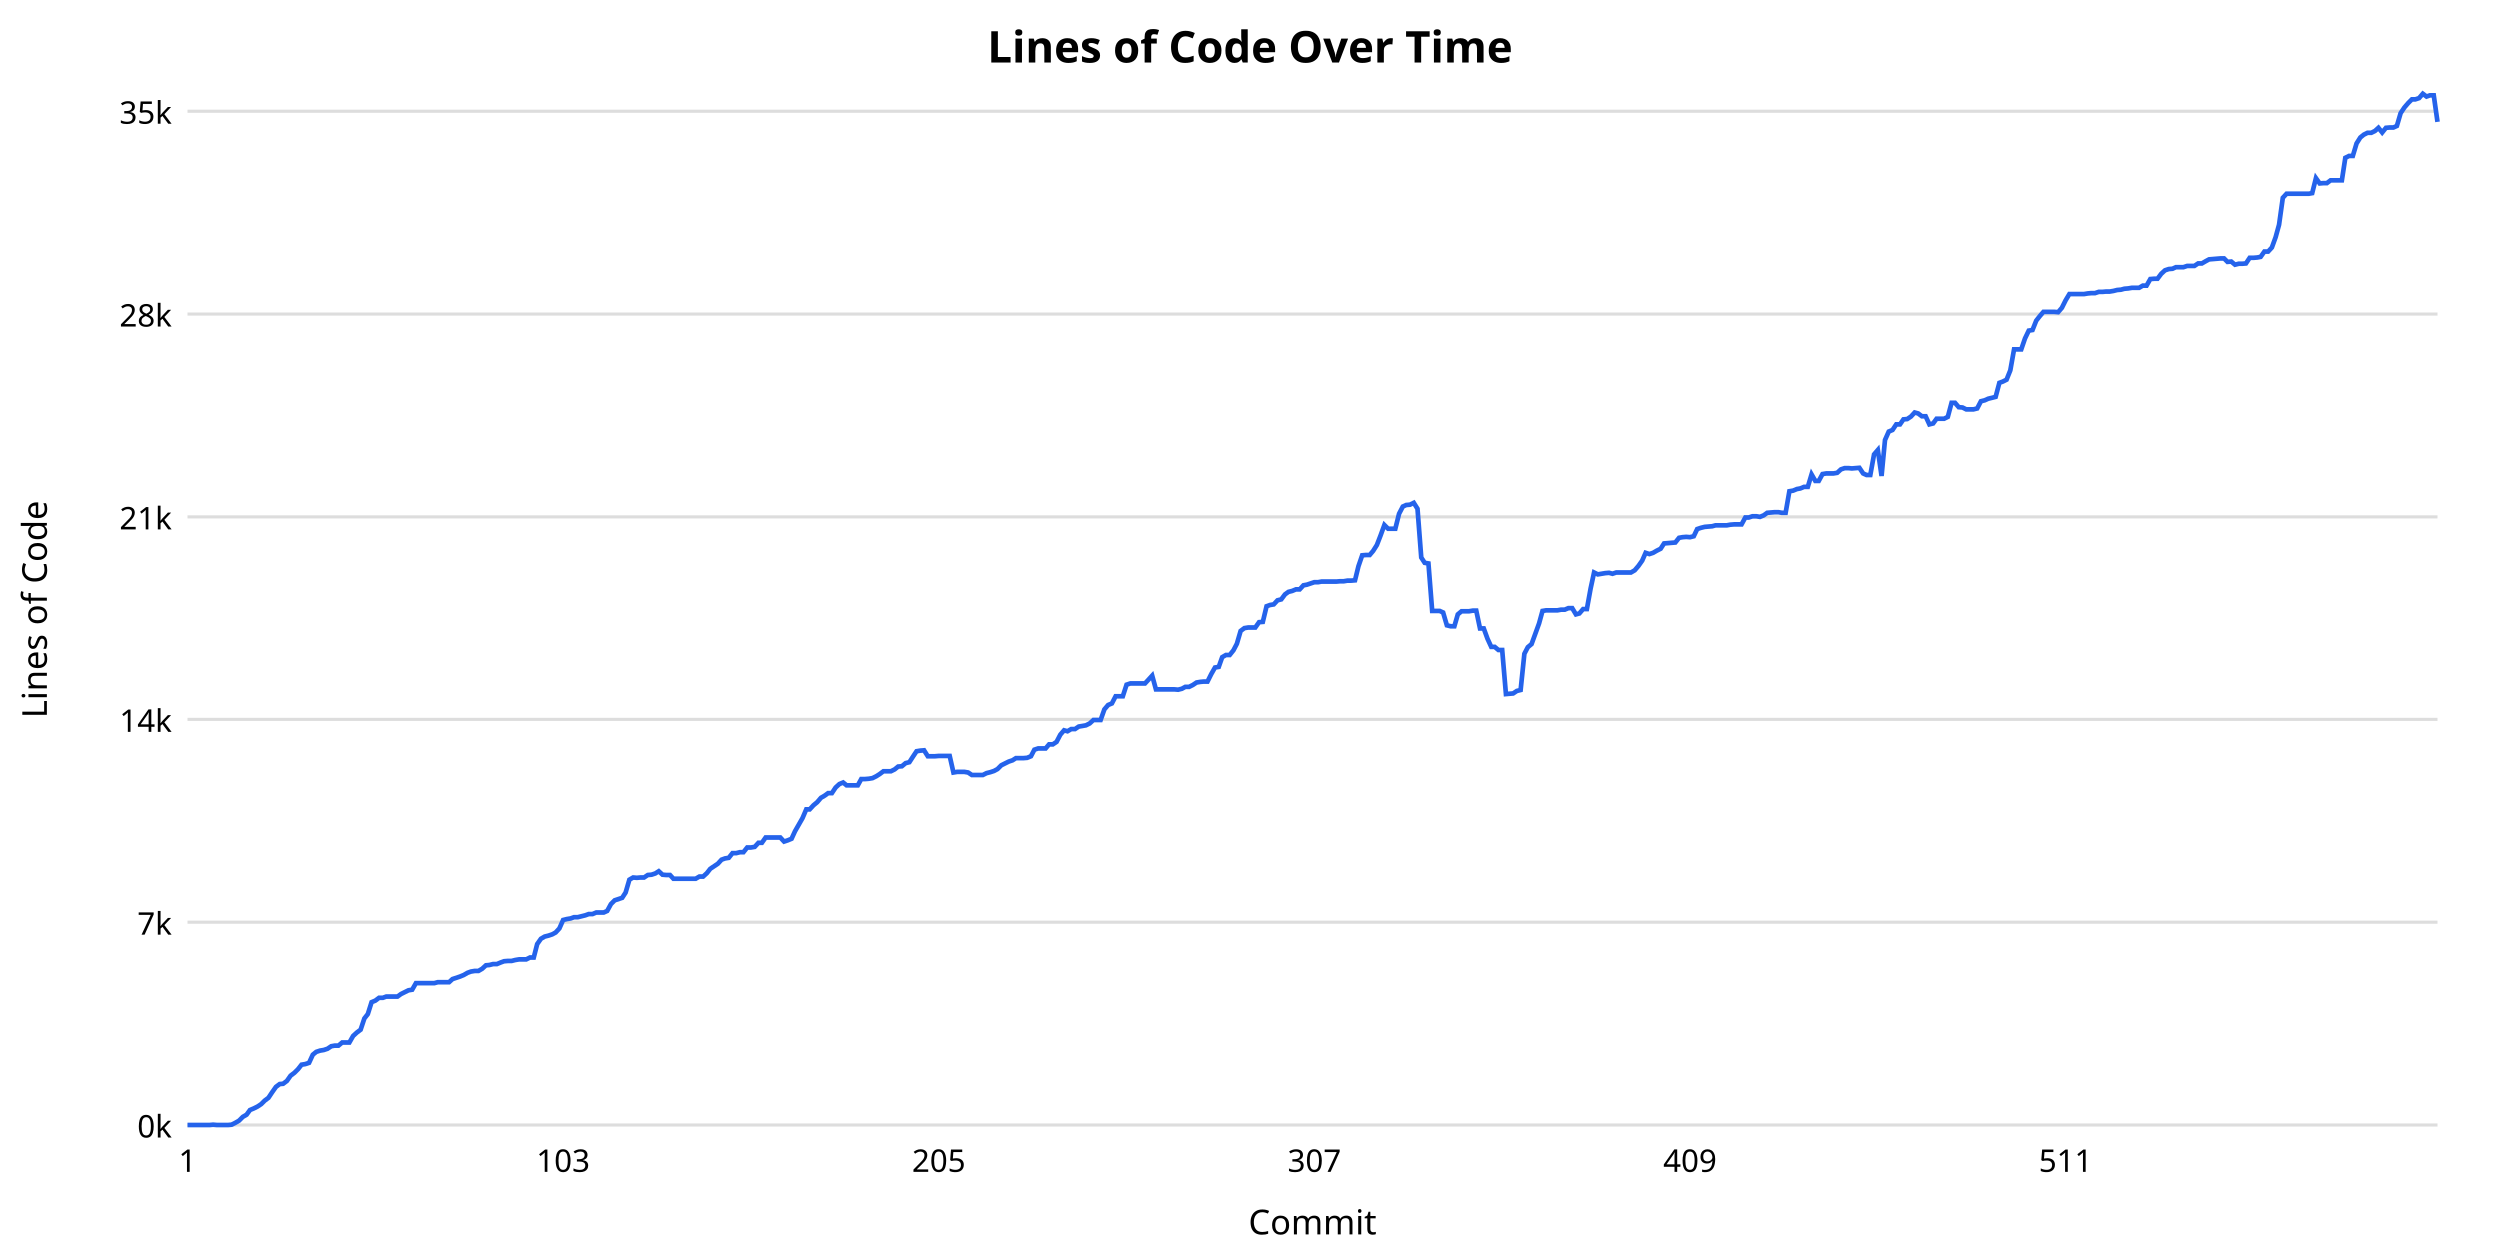
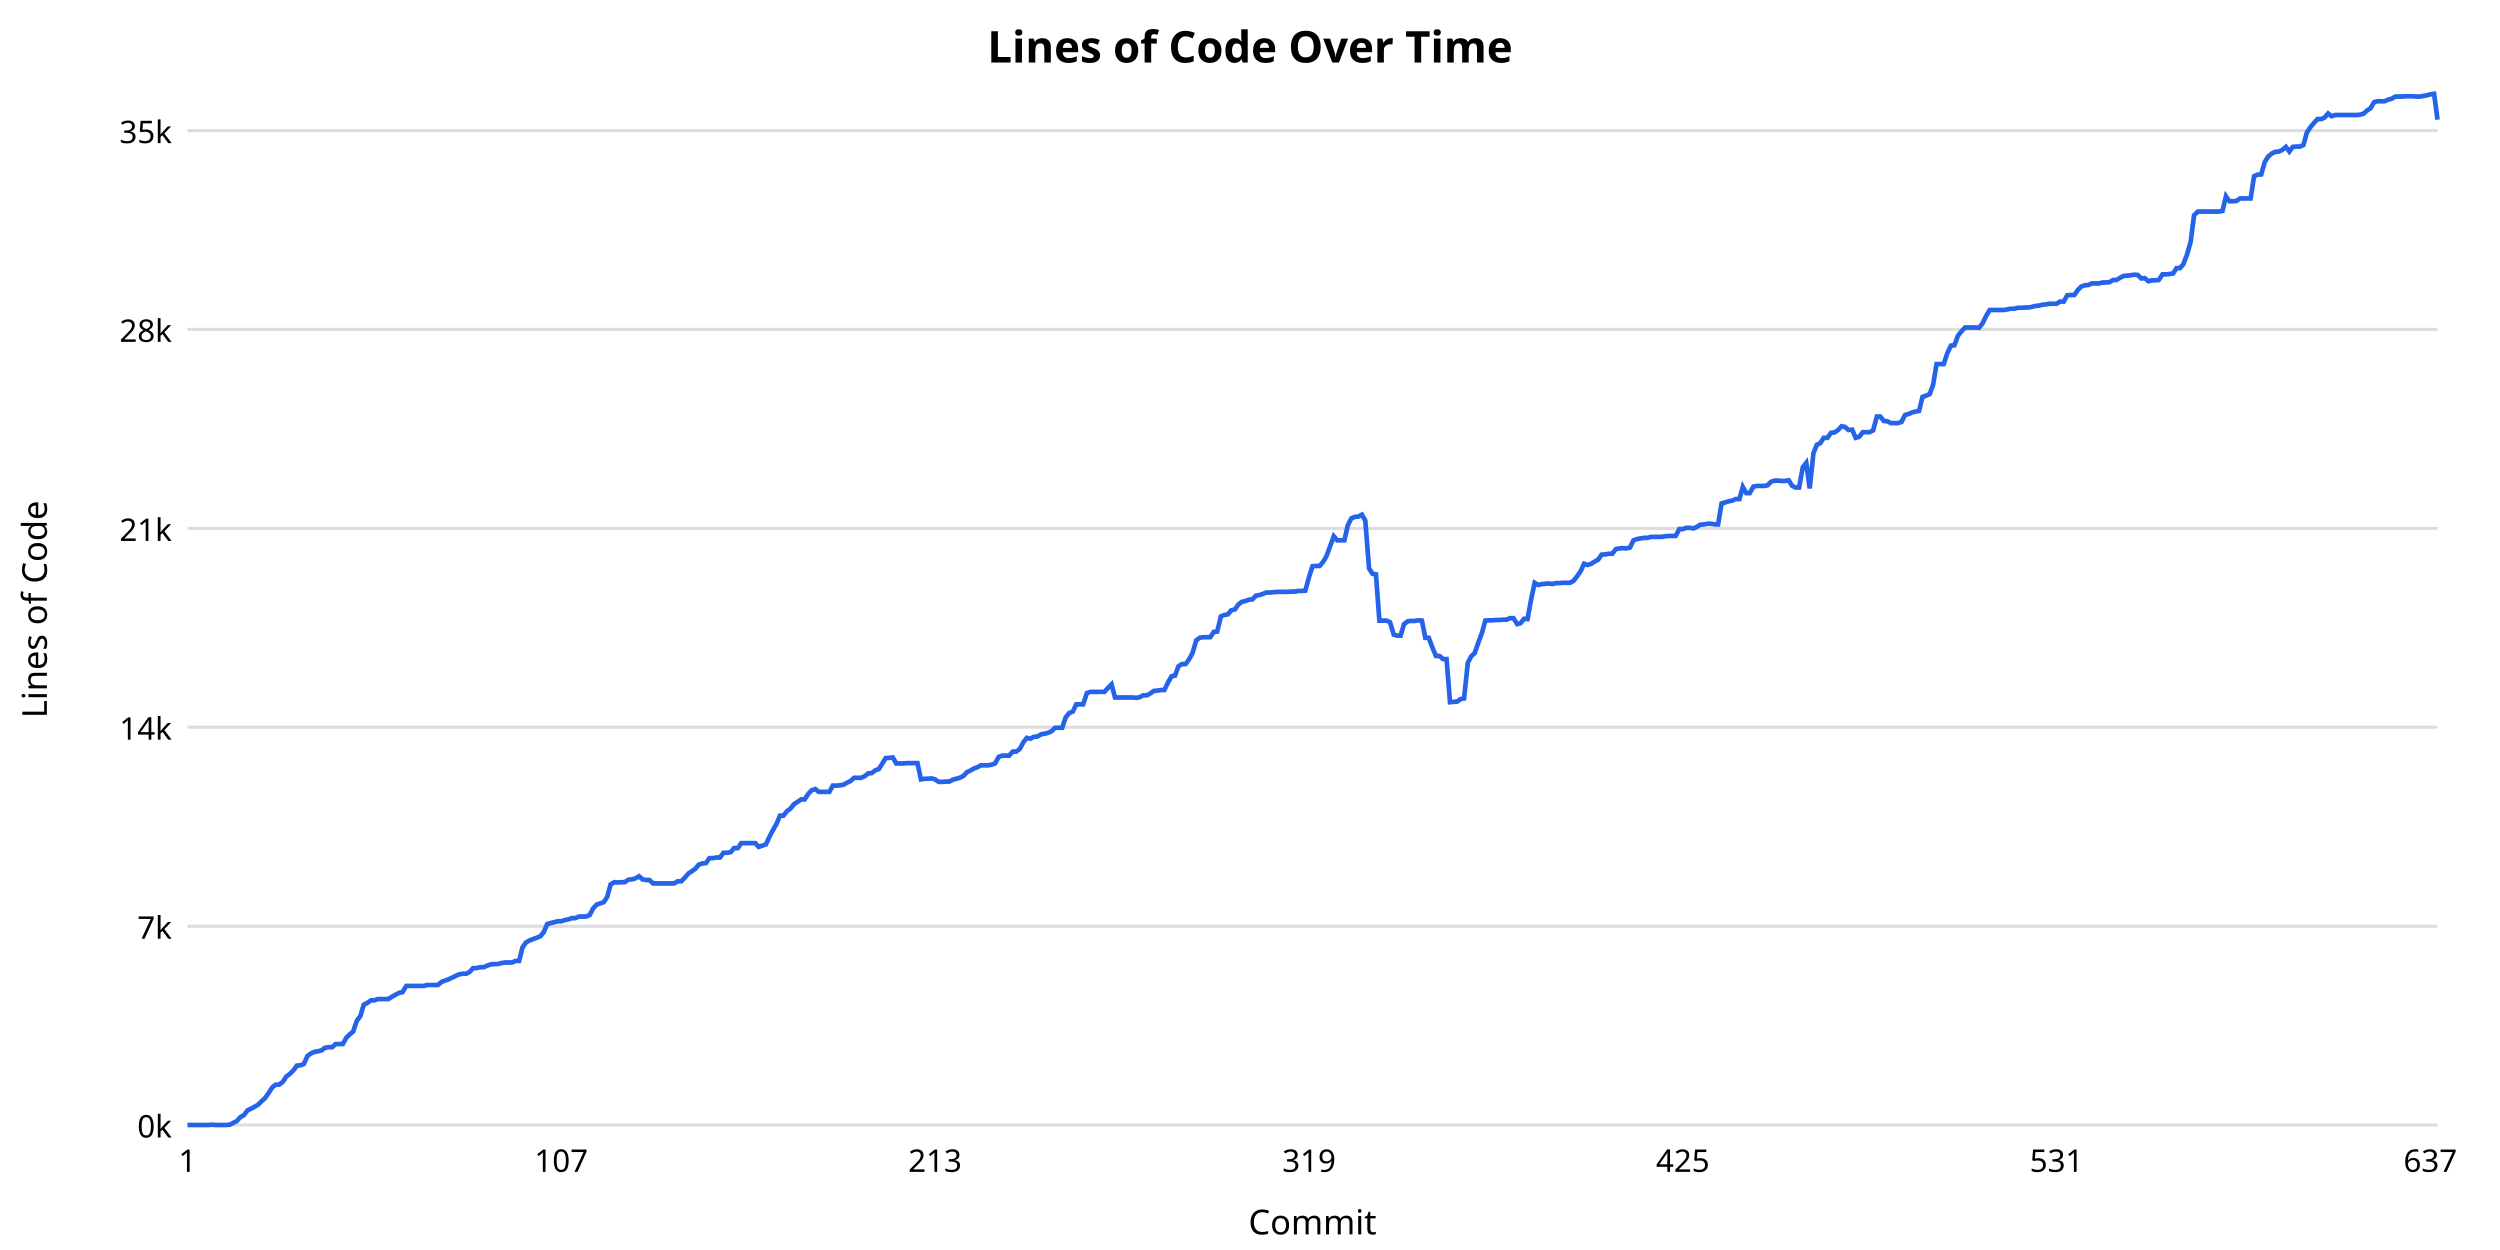
<svg xmlns="http://www.w3.org/2000/svg" width="800" height="400" style="background:#fff">
  <text x="400" y="20" font-family="sans-serif" font-size="14" text-anchor="middle" font-weight="bold">Lines of Code Over Time</text>
  <text x="420" y="395" font-family="sans-serif" font-size="11" text-anchor="middle">Commit</text>
  <text x="15" y="195" font-family="sans-serif" font-size="11" text-anchor="middle" transform="rotate(-90,15,195)">Lines of Code</text>
  <line x1="60" y1="360.0" x2="780" y2="360.0" stroke="#ddd" />
  <text x="55" y="364.0" font-family="sans-serif" font-size="10" text-anchor="end">0k</text>
-   <line x1="60" y1="295.1" x2="780" y2="295.1" stroke="#ddd" />
-   <text x="55" y="299.1" font-family="sans-serif" font-size="10" text-anchor="end">7k</text>
-   <line x1="60" y1="230.2" x2="780" y2="230.2" stroke="#ddd" />
-   <text x="55" y="234.2" font-family="sans-serif" font-size="10" text-anchor="end">14k</text>
-   <line x1="60" y1="165.4" x2="780" y2="165.4" stroke="#ddd" />
-   <text x="55" y="169.4" font-family="sans-serif" font-size="10" text-anchor="end">21k</text>
-   <line x1="60" y1="100.5" x2="780" y2="100.5" stroke="#ddd" />
-   <text x="55" y="104.5" font-family="sans-serif" font-size="10" text-anchor="end">28k</text>
-   <line x1="60" y1="35.6" x2="780" y2="35.6" stroke="#ddd" />
-   <text x="55" y="39.6" font-family="sans-serif" font-size="10" text-anchor="end">35k</text>
+   <line x1="60" y1="296.4" x2="780" y2="296.4" stroke="#ddd" />
+   <text x="55" y="300.4" font-family="sans-serif" font-size="10" text-anchor="end">7k</text>
+   <line x1="60" y1="232.7" x2="780" y2="232.7" stroke="#ddd" />
+   <text x="55" y="236.7" font-family="sans-serif" font-size="10" text-anchor="end">14k</text>
+   <line x1="60" y1="169.1" x2="780" y2="169.1" stroke="#ddd" />
+   <text x="55" y="173.1" font-family="sans-serif" font-size="10" text-anchor="end">21k</text>
+   <line x1="60" y1="105.4" x2="780" y2="105.4" stroke="#ddd" />
+   <text x="55" y="109.4" font-family="sans-serif" font-size="10" text-anchor="end">28k</text>
+   <line x1="60" y1="41.8" x2="780" y2="41.8" stroke="#ddd" />
+   <text x="55" y="45.8" font-family="sans-serif" font-size="10" text-anchor="end">35k</text>
  <text x="60.0" y="375" font-family="sans-serif" font-size="10" text-anchor="middle">1</text>
-   <text x="180.2" y="375" font-family="sans-serif" font-size="10" text-anchor="middle">103</text>
-   <text x="300.4" y="375" font-family="sans-serif" font-size="10" text-anchor="middle">205</text>
-   <text x="420.6" y="375" font-family="sans-serif" font-size="10" text-anchor="middle">307</text>
-   <text x="540.8" y="375" font-family="sans-serif" font-size="10" text-anchor="middle">409</text>
-   <text x="661.0" y="375" font-family="sans-serif" font-size="10" text-anchor="middle">511</text>
-   <polyline fill="none" stroke="#2563eb" stroke-width="1.5" points="60.0,360.0 61.2,360.0 62.4,360.0 63.5,360.0 64.7,360.0 65.9,360.0 67.1,360.0 68.2,359.9 69.4,360.0 70.6,360.0 71.8,360.0 73.0,360.0 74.1,359.9 75.3,359.3 76.5,358.6 77.7,357.4 78.9,356.7 80.0,355.2 81.2,354.7 82.4,354.1 83.6,353.3 84.7,352.2 85.9,351.3 87.1,349.5 88.3,347.8 89.5,346.9 90.6,346.8 91.8,345.9 93.0,344.2 94.2,343.3 95.4,342.1 96.5,340.7 97.7,340.5 98.9,340.1 100.1,337.5 101.2,336.6 102.4,336.2 103.6,336.0 104.8,335.6 106.0,334.8 107.1,334.6 108.3,334.6 109.5,333.6 110.7,333.6 111.8,333.6 113.0,331.5 114.2,330.4 115.4,329.5 116.6,325.9 117.7,324.5 118.9,320.7 120.1,320.2 121.3,319.3 122.5,319.3 123.6,318.9 124.8,318.9 126.0,318.9 127.2,318.9 128.3,318.1 129.5,317.5 130.7,316.9 131.9,316.7 133.1,314.6 134.2,314.6 135.4,314.6 136.6,314.6 137.8,314.6 139.0,314.6 140.1,314.3 141.3,314.3 142.5,314.3 143.7,314.3 144.8,313.3 146.0,312.9 147.2,312.5 148.4,312.0 149.6,311.3 150.7,310.9 151.9,310.7 153.1,310.7 154.3,310.0 155.5,308.9 156.6,308.8 157.8,308.5 159.0,308.5 160.2,308.0 161.3,307.6 162.5,307.5 163.7,307.5 164.9,307.2 166.1,307.0 167.2,307.0 168.4,307.0 169.6,306.4 170.8,306.4 171.9,302.1 173.1,300.4 174.3,299.7 175.5,299.4 176.7,299.0 177.8,298.4 179.0,297.1 180.2,294.4 181.4,294.1 182.6,293.9 183.7,293.5 184.9,293.5 186.1,293.2 187.3,292.9 188.4,292.5 189.6,292.5 190.8,292.0 192.0,292.0 193.2,292.0 194.3,291.5 195.5,289.3 196.7,288.1 197.9,287.7 199.1,287.3 200.2,285.6 201.4,281.5 202.6,280.8 203.8,280.9 204.9,280.8 206.1,280.8 207.3,280.0 208.5,279.9 209.7,279.5 210.8,278.8 212.0,279.9 213.2,280.0 214.4,280.0 215.5,281.2 216.7,281.2 217.9,281.2 219.1,281.2 220.3,281.2 221.4,281.2 222.6,281.2 223.8,280.5 225.0,280.5 226.2,279.4 227.3,278.0 228.5,277.2 229.7,276.4 230.9,275.1 232.0,274.7 233.2,274.5 234.4,273.0 235.6,273.0 236.8,272.7 237.9,272.7 239.1,271.2 240.3,271.2 241.5,271.0 242.7,269.7 243.8,269.7 245.0,268.0 246.2,268.0 247.4,268.0 248.5,268.0 249.7,268.0 250.9,269.3 252.1,268.9 253.3,268.4 254.4,266.0 255.6,263.9 256.8,261.8 258.0,259.0 259.1,259.0 260.3,257.7 261.5,256.7 262.7,255.3 263.9,254.6 265.0,253.8 266.2,253.8 267.4,252.0 268.6,250.9 269.8,250.4 270.9,251.3 272.1,251.3 273.3,251.3 274.5,251.3 275.6,249.3 276.8,249.3 278.0,249.2 279.2,249.0 280.4,248.4 281.5,247.7 282.7,246.8 283.9,246.8 285.1,246.8 286.3,246.2 287.4,245.3 288.6,245.2 289.8,244.2 291.0,243.9 292.1,242.2 293.3,240.4 294.5,240.2 295.7,240.1 296.9,242.0 298.0,242.0 299.2,242.0 300.4,241.9 301.6,241.9 302.7,241.9 303.9,241.9 305.1,247.2 306.3,247.0 307.5,247.0 308.6,247.0 309.8,247.2 311.0,248.0 312.2,248.0 313.4,248.0 314.5,248.0 315.7,247.4 316.9,247.1 318.1,246.7 319.2,246.1 320.4,244.9 321.6,244.3 322.8,243.7 324.0,243.3 325.1,242.6 326.3,242.6 327.5,242.6 328.7,242.5 329.9,242.0 331.0,239.9 332.2,239.5 333.4,239.5 334.6,239.5 335.7,238.2 336.9,238.2 338.1,237.4 339.3,235.1 340.5,233.7 341.6,234.0 342.8,233.3 344.0,233.3 345.2,232.5 346.4,232.3 347.5,232.1 348.7,231.5 349.9,230.4 351.1,230.4 352.2,230.4 353.4,227.0 354.6,225.6 355.8,225.1 357.0,222.8 358.1,222.8 359.3,222.8 360.5,219.1 361.7,218.7 362.8,218.7 364.0,218.7 365.2,218.7 366.4,218.7 367.6,217.4 368.7,216.2 369.9,220.6 371.1,220.6 372.3,220.6 373.5,220.6 374.6,220.6 375.8,220.6 377.0,220.7 378.2,220.4 379.3,219.8 380.5,219.8 381.7,219.2 382.9,218.4 384.1,218.2 385.2,218.1 386.4,218.1 387.6,215.7 388.8,213.6 390.0,213.4 391.1,210.3 392.3,209.6 393.5,209.6 394.7,208.1 395.8,206.0 397.0,201.9 398.2,201.0 399.4,200.8 400.6,200.8 401.7,200.8 402.9,199.1 404.1,199.0 405.3,194.0 406.4,193.6 407.6,193.4 408.8,192.1 410.0,191.8 411.2,190.2 412.3,189.4 413.5,189.1 414.7,188.6 415.9,188.6 417.1,187.3 418.2,187.1 419.4,186.7 420.6,186.3 421.8,186.3 422.9,186.1 424.1,186.1 425.3,186.1 426.5,186.1 427.7,186.1 428.8,186.0 430.0,186.0 431.2,185.8 432.4,185.8 433.6,185.7 434.7,181.2 435.9,177.7 437.1,177.6 438.3,177.6 439.4,176.3 440.6,174.4 441.8,171.3 443.0,168.0 444.2,169.2 445.3,169.2 446.5,169.2 447.7,164.4 448.9,162.1 450.0,161.6 451.2,161.5 452.4,160.9 453.6,162.8 454.8,178.4 455.9,180.1 457.1,180.3 458.3,195.5 459.5,195.5 460.7,195.5 461.8,196.0 463.0,200.1 464.2,200.4 465.4,200.4 466.5,196.6 467.7,195.6 468.9,195.6 470.1,195.6 471.3,195.4 472.4,195.4 473.6,201.1 474.8,201.1 476.0,204.4 477.2,207.0 478.3,207.0 479.5,208.0 480.7,208.0 481.9,222.1 483.0,222.0 484.2,221.9 485.4,221.1 486.6,220.8 487.8,209.2 488.9,207.1 490.1,206.1 491.3,202.8 492.5,199.5 493.6,195.5 494.8,195.3 496.0,195.3 497.2,195.3 498.4,195.3 499.5,195.1 500.7,195.1 501.9,194.6 503.1,194.6 504.3,196.6 505.4,196.3 506.6,194.9 507.8,194.9 509.0,188.3 510.1,183.2 511.3,183.8 512.5,183.6 513.7,183.4 514.9,183.3 516.0,183.6 517.2,183.2 518.4,183.2 519.6,183.2 520.8,183.2 521.9,183.2 523.1,182.5 524.3,181.1 525.5,179.4 526.6,176.9 527.8,177.3 529.0,176.9 530.2,176.2 531.4,175.6 532.5,173.9 533.7,173.8 534.9,173.7 536.1,173.6 537.3,172.1 538.4,171.9 539.6,171.8 540.8,171.9 542.0,171.6 543.1,169.3 544.3,168.9 545.5,168.6 546.7,168.5 547.9,168.4 549.0,168.1 550.2,168.1 551.4,168.1 552.6,168.1 553.7,167.9 554.9,167.8 556.1,167.8 557.3,167.8 558.5,165.6 559.6,165.6 560.8,165.2 562.0,165.2 563.2,165.4 564.4,164.9 565.5,164.1 566.7,164.0 567.9,163.9 569.1,163.9 570.2,164.1 571.4,164.1 572.6,157.2 573.8,157.0 575.0,156.5 576.1,156.3 577.3,155.8 578.5,155.8 579.7,151.8 580.9,153.9 582.0,153.9 583.2,151.7 584.4,151.5 585.6,151.5 586.7,151.5 587.9,151.3 589.1,150.2 590.3,149.8 591.5,149.8 592.6,149.9 593.8,149.8 595.0,149.7 596.2,151.5 597.3,152.0 598.5,152.0 599.7,145.4 600.9,144.0 602.1,152.3 603.2,140.8 604.4,138.1 605.6,137.6 606.8,135.8 608.0,135.8 609.1,134.2 610.3,134.1 611.5,133.3 612.7,132.0 613.8,132.3 615.0,133.2 616.2,133.2 617.4,135.8 618.6,135.5 619.7,134.0 620.9,134.0 622.1,134.0 623.3,133.4 624.5,128.9 625.6,128.9 626.8,130.3 628.0,130.4 629.2,131.0 630.3,131.0 631.5,131.0 632.7,130.7 633.9,128.4 635.1,128.1 636.2,127.6 637.4,127.3 638.6,127.0 639.8,122.5 640.9,122.1 642.1,121.5 643.3,118.5 644.5,111.8 645.7,111.8 646.8,111.8 648.0,108.3 649.2,105.8 650.4,105.6 651.6,102.6 652.7,101.2 653.9,99.8 655.1,99.8 656.3,99.8 657.4,99.8 658.6,99.9 659.8,98.5 661.0,96.1 662.2,94.1 663.3,94.1 664.5,94.1 665.7,94.1 666.9,94.1 668.1,93.9 669.2,93.8 670.4,93.8 671.6,93.4 672.8,93.4 673.9,93.3 675.1,93.3 676.3,93.1 677.5,92.8 678.7,92.7 679.8,92.4 681.0,92.3 682.2,92.1 683.4,92.1 684.5,92.1 685.7,91.4 686.9,91.4 688.1,89.3 689.3,89.2 690.4,89.2 691.6,87.6 692.8,86.5 694.0,86.1 695.2,86.0 696.3,85.5 697.5,85.5 698.7,85.5 699.9,85.1 701.0,85.1 702.2,85.1 703.4,84.3 704.6,84.3 705.8,83.6 706.9,83.0 708.1,82.9 709.3,82.8 710.5,82.7 711.7,82.7 712.8,83.8 714.0,83.7 715.2,84.7 716.4,84.4 717.5,84.4 718.7,84.3 719.9,82.5 721.1,82.5 722.3,82.4 723.4,82.2 724.6,80.5 725.8,80.5 727.0,79.2 728.2,75.9 729.3,71.9 730.5,63.3 731.7,62.0 732.9,62.0 734.0,62.0 735.2,62.0 736.4,62.0 737.6,62.0 738.8,62.0 739.9,61.8 741.1,57.0 742.3,58.7 743.5,58.6 744.6,58.6 745.8,57.7 747.0,57.7 748.2,57.7 749.4,57.7 750.5,50.5 751.7,49.9 752.9,49.9 754.1,45.9 755.3,44.0 756.4,43.1 757.6,42.5 758.8,42.5 760.0,41.9 761.1,40.9 762.3,42.4 763.5,40.9 764.7,40.8 765.9,40.8 767.0,40.3 768.2,36.2 769.4,34.4 770.6,33.0 771.8,31.8 772.9,31.8 774.1,31.4 775.3,30.0 776.5,30.9 777.6,30.5 778.8,30.5 780.0,39.0 " />
+   <text x="179.6" y="375" font-family="sans-serif" font-size="10" text-anchor="middle">107</text>
+   <text x="299.2" y="375" font-family="sans-serif" font-size="10" text-anchor="middle">213</text>
+   <text x="418.9" y="375" font-family="sans-serif" font-size="10" text-anchor="middle">319</text>
+   <text x="538.5" y="375" font-family="sans-serif" font-size="10" text-anchor="middle">425</text>
+   <text x="658.1" y="375" font-family="sans-serif" font-size="10" text-anchor="middle">531</text>
+   <text x="777.7" y="375" font-family="sans-serif" font-size="10" text-anchor="middle">637</text>
+   <polyline fill="none" stroke="#2563eb" stroke-width="1.5" points="60.0,360.0 61.1,360.0 62.3,360.0 63.4,360.0 64.5,360.0 65.6,360.0 66.8,360.0 67.9,359.9 69.0,360.0 70.2,360.0 71.3,360.0 72.4,360.0 73.5,359.9 74.7,359.3 75.8,358.7 76.9,357.5 78.1,356.8 79.2,355.3 80.3,354.8 81.4,354.2 82.6,353.5 83.7,352.4 84.8,351.4 86.0,349.7 87.1,348.0 88.2,347.1 89.3,347.1 90.5,346.2 91.6,344.5 92.7,343.7 93.9,342.5 95.0,341.0 96.1,340.9 97.2,340.5 98.4,337.9 99.5,337.1 100.6,336.6 101.8,336.4 102.9,336.1 104.0,335.3 105.1,335.1 106.3,335.1 107.4,334.1 108.5,334.1 109.7,334.1 110.8,332.1 111.9,331.0 113.0,330.1 114.2,326.6 115.3,325.2 116.4,321.5 117.6,320.9 118.7,320.1 119.8,320.1 120.9,319.7 122.1,319.7 123.2,319.7 124.3,319.7 125.5,318.9 126.6,318.3 127.7,317.7 128.8,317.5 130.0,315.5 131.1,315.5 132.2,315.5 133.4,315.5 134.5,315.5 135.6,315.5 136.7,315.2 137.9,315.2 139.0,315.2 140.1,315.2 141.3,314.2 142.4,313.8 143.5,313.4 144.6,312.9 145.8,312.3 146.9,311.8 148.0,311.6 149.2,311.6 150.3,311.0 151.4,309.8 152.5,309.8 153.7,309.5 154.8,309.5 155.9,309.0 157.1,308.6 158.2,308.5 159.3,308.5 160.4,308.2 161.6,308.0 162.7,308.0 163.8,308.0 165.0,307.5 166.1,307.5 167.2,303.2 168.3,301.6 169.5,300.9 170.6,300.5 171.7,300.1 172.9,299.6 174.0,298.3 175.1,295.7 176.2,295.4 177.4,295.1 178.5,294.8 179.6,294.8 180.8,294.4 181.9,294.2 183.0,293.8 184.1,293.8 185.3,293.3 186.4,293.3 187.5,293.3 188.7,292.8 189.8,290.7 190.9,289.5 192.0,289.1 193.2,288.7 194.3,287.0 195.4,283.0 196.6,282.3 197.7,282.4 198.8,282.3 199.9,282.3 201.1,281.5 202.2,281.4 203.3,281.1 204.5,280.4 205.6,281.4 206.7,281.6 207.8,281.6 209.0,282.7 210.1,282.7 211.2,282.7 212.4,282.7 213.5,282.7 214.6,282.7 215.7,282.7 216.9,282.0 218.0,282.0 219.1,280.9 220.3,279.5 221.4,278.8 222.5,278.0 223.6,276.7 224.8,276.3 225.9,276.2 227.0,274.6 228.2,274.6 229.3,274.4 230.4,274.4 231.5,272.9 232.7,272.9 233.8,272.7 234.9,271.4 236.1,271.4 237.2,269.8 238.3,269.8 239.4,269.8 240.6,269.8 241.7,269.8 242.8,271.0 243.9,270.6 245.1,270.2 246.2,267.8 247.3,265.7 248.5,263.6 249.6,261.0 250.7,261.0 251.8,259.6 253.0,258.7 254.1,257.3 255.2,256.6 256.4,255.8 257.5,255.8 258.6,254.1 259.7,252.9 260.9,252.5 262.0,253.4 263.1,253.4 264.3,253.4 265.4,253.4 266.5,251.4 267.6,251.4 268.8,251.3 269.9,251.1 271.0,250.5 272.2,249.9 273.3,248.9 274.4,248.9 275.5,248.9 276.7,248.4 277.8,247.5 278.9,247.4 280.1,246.5 281.2,246.1 282.3,244.4 283.4,242.6 284.6,242.5 285.7,242.4 286.8,244.3 288.0,244.3 289.1,244.3 290.2,244.2 291.3,244.2 292.5,244.2 293.6,244.2 294.7,249.4 295.9,249.2 297.0,249.2 298.1,249.1 299.2,249.4 300.4,250.2 301.5,250.2 302.6,250.1 303.8,250.1 304.9,249.5 306.0,249.2 307.1,248.9 308.3,248.3 309.4,247.1 310.5,246.6 311.7,245.9 312.8,245.5 313.9,244.9 315.0,244.9 316.2,244.9 317.3,244.7 318.4,244.3 319.6,242.2 320.7,241.8 321.8,241.8 322.9,241.8 324.1,240.5 325.2,240.5 326.3,239.7 327.5,237.5 328.6,236.1 329.7,236.4 330.8,235.8 332.0,235.7 333.1,235.0 334.2,234.8 335.4,234.5 336.5,234.0 337.6,232.9 338.7,232.9 339.9,232.9 341.0,229.6 342.1,228.2 343.3,227.7 344.4,225.4 345.5,225.4 346.6,225.4 347.8,221.8 348.9,221.4 350.0,221.4 351.2,221.4 352.3,221.4 353.4,221.4 354.5,220.2 355.7,219.0 356.8,223.2 357.9,223.2 359.1,223.2 360.2,223.2 361.3,223.2 362.4,223.2 363.6,223.3 364.7,223.1 365.8,222.5 367.0,222.5 368.1,221.9 369.2,221.1 370.3,221.0 371.5,220.8 372.6,220.8 373.7,218.5 374.9,216.4 376.0,216.2 377.1,213.2 378.2,212.5 379.4,212.5 380.5,211.0 381.6,209.0 382.8,204.9 383.9,204.1 385.0,203.9 386.1,203.9 387.3,203.9 388.4,202.2 389.5,202.1 390.7,197.2 391.8,196.8 392.9,196.6 394.0,195.3 395.2,195.0 396.3,193.4 397.4,192.6 398.6,192.3 399.7,191.9 400.8,191.8 401.9,190.6 403.1,190.4 404.2,190.0 405.3,189.6 406.5,189.6 407.6,189.5 408.7,189.4 409.8,189.4 411.0,189.4 412.1,189.4 413.2,189.3 414.4,189.3 415.5,189.1 416.6,189.1 417.7,189.0 418.9,184.6 420.0,181.2 421.1,181.1 422.3,181.1 423.4,179.8 424.5,177.9 425.6,174.9 426.8,171.6 427.9,172.9 429.0,172.9 430.2,172.9 431.3,168.1 432.4,165.9 433.5,165.4 434.7,165.3 435.8,164.7 436.9,166.6 438.1,181.9 439.2,183.6 440.3,183.8 441.4,198.6 442.6,198.6 443.7,198.6 444.8,199.1 446.0,203.1 447.1,203.4 448.2,203.4 449.3,199.7 450.5,198.8 451.6,198.7 452.7,198.7 453.9,198.5 455.0,198.6 456.1,204.1 457.2,204.1 458.4,207.3 459.5,209.9 460.6,209.9 461.8,210.9 462.9,210.9 464.0,224.7 465.1,224.6 466.3,224.5 467.4,223.7 468.5,223.5 469.7,212.1 470.8,210.0 471.9,209.0 473.0,205.8 474.2,202.6 475.3,198.6 476.4,198.5 477.6,198.5 478.7,198.4 479.8,198.4 480.9,198.3 482.1,198.3 483.2,197.8 484.3,197.8 485.5,199.7 486.6,199.4 487.7,198.0 488.8,198.1 490.0,191.6 491.1,186.5 492.2,187.2 493.4,186.9 494.5,186.8 495.6,186.7 496.7,186.9 497.9,186.6 499.0,186.6 500.1,186.5 501.3,186.5 502.4,186.5 503.5,185.9 504.6,184.5 505.8,182.8 506.9,180.4 508.0,180.8 509.2,180.4 510.3,179.7 511.4,179.1 512.5,177.5 513.7,177.4 514.8,177.2 515.9,177.2 517.1,175.7 518.2,175.5 519.3,175.4 520.4,175.5 521.6,175.2 522.7,172.9 523.8,172.5 525.0,172.3 526.1,172.1 527.2,172.1 528.3,171.8 529.5,171.8 530.6,171.8 531.7,171.8 532.9,171.6 534.0,171.5 535.1,171.5 536.2,171.5 537.4,169.3 538.5,169.3 539.6,168.9 540.8,168.9 541.9,169.1 543.0,168.6 544.1,167.9 545.3,167.8 546.4,167.6 547.5,167.6 548.7,167.8 549.8,167.8 550.9,161.1 552.0,160.8 553.2,160.4 554.3,160.2 555.4,159.7 556.6,159.7 557.7,155.8 558.8,157.8 559.9,157.8 561.1,155.7 562.2,155.5 563.3,155.5 564.5,155.5 565.6,155.3 566.7,154.2 567.8,153.8 569.0,153.8 570.1,153.9 571.2,153.9 572.4,153.7 573.5,155.5 574.6,156.0 575.7,156.0 576.9,149.5 578.0,148.1 579.1,156.3 580.3,145.0 581.4,142.3 582.5,141.8 583.6,140.1 584.8,140.1 585.9,138.5 587.0,138.4 588.2,137.6 589.3,136.4 590.4,136.6 591.5,137.6 592.7,137.5 593.8,140.1 594.9,139.8 596.1,138.3 597.2,138.3 598.3,138.3 599.4,137.7 600.6,133.3 601.7,133.3 602.8,134.7 603.9,134.8 605.1,135.4 606.2,135.4 607.3,135.4 608.5,135.0 609.6,132.8 610.7,132.5 611.8,132.0 613.0,131.7 614.1,131.5 615.2,127.0 616.4,126.6 617.5,126.1 618.6,123.1 619.7,116.5 620.9,116.5 622.0,116.5 623.1,113.1 624.3,110.6 625.4,110.5 626.5,107.5 627.6,106.1 628.8,104.8 629.9,104.8 631.0,104.8 632.2,104.8 633.3,104.9 634.4,103.5 635.5,101.2 636.7,99.2 637.8,99.2 638.9,99.2 640.1,99.2 641.2,99.2 642.3,99.0 643.4,98.8 644.6,98.8 645.7,98.5 646.8,98.5 648.0,98.4 649.1,98.4 650.2,98.2 651.3,97.9 652.5,97.8 653.6,97.5 654.7,97.4 655.9,97.2 657.0,97.2 658.1,97.2 659.2,96.5 660.4,96.5 661.5,94.5 662.6,94.4 663.8,94.4 664.9,92.8 666.0,91.7 667.1,91.3 668.3,91.2 669.4,90.7 670.5,90.7 671.7,90.7 672.8,90.4 673.9,90.4 675.0,90.3 676.2,89.6 677.3,89.6 678.4,88.9 679.6,88.3 680.7,88.2 681.8,88.1 682.9,87.9 684.1,88.0 685.2,89.1 686.3,89.0 687.5,90.0 688.6,89.7 689.7,89.7 690.8,89.6 692.0,87.8 693.1,87.8 694.2,87.7 695.4,87.5 696.5,85.8 697.6,85.8 698.7,84.5 699.9,81.3 701.0,77.4 702.1,68.9 703.3,67.7 704.4,67.7 705.5,67.7 706.6,67.7 707.8,67.7 708.9,67.7 710.0,67.7 711.2,67.5 712.3,62.8 713.4,64.4 714.5,64.4 715.7,64.3 716.8,63.5 717.9,63.5 719.1,63.5 720.2,63.5 721.3,56.4 722.4,55.9 723.6,55.8 724.7,51.9 725.8,50.1 727.0,49.1 728.1,48.6 729.2,48.5 730.3,48.0 731.5,47.0 732.6,48.5 733.7,47.0 734.9,46.9 736.0,46.9 737.1,46.4 738.2,42.4 739.4,40.6 740.5,39.3 741.6,38.1 742.8,38.1 743.9,37.6 745.0,36.3 746.1,37.2 747.3,36.8 748.4,36.8 749.5,36.8 750.7,36.8 751.8,36.8 752.9,36.8 754.0,36.8 755.2,36.7 756.3,36.4 757.4,35.4 758.6,34.6 759.7,32.7 760.8,32.4 761.9,32.4 763.1,32.4 764.2,31.9 765.3,31.6 766.5,30.9 767.6,30.9 768.7,30.9 769.8,30.8 771.0,30.8 772.1,30.8 773.2,30.9 774.4,30.9 775.5,30.7 776.6,30.5 777.7,30.2 778.9,30.0 780.0,38.3 " />
</svg>
